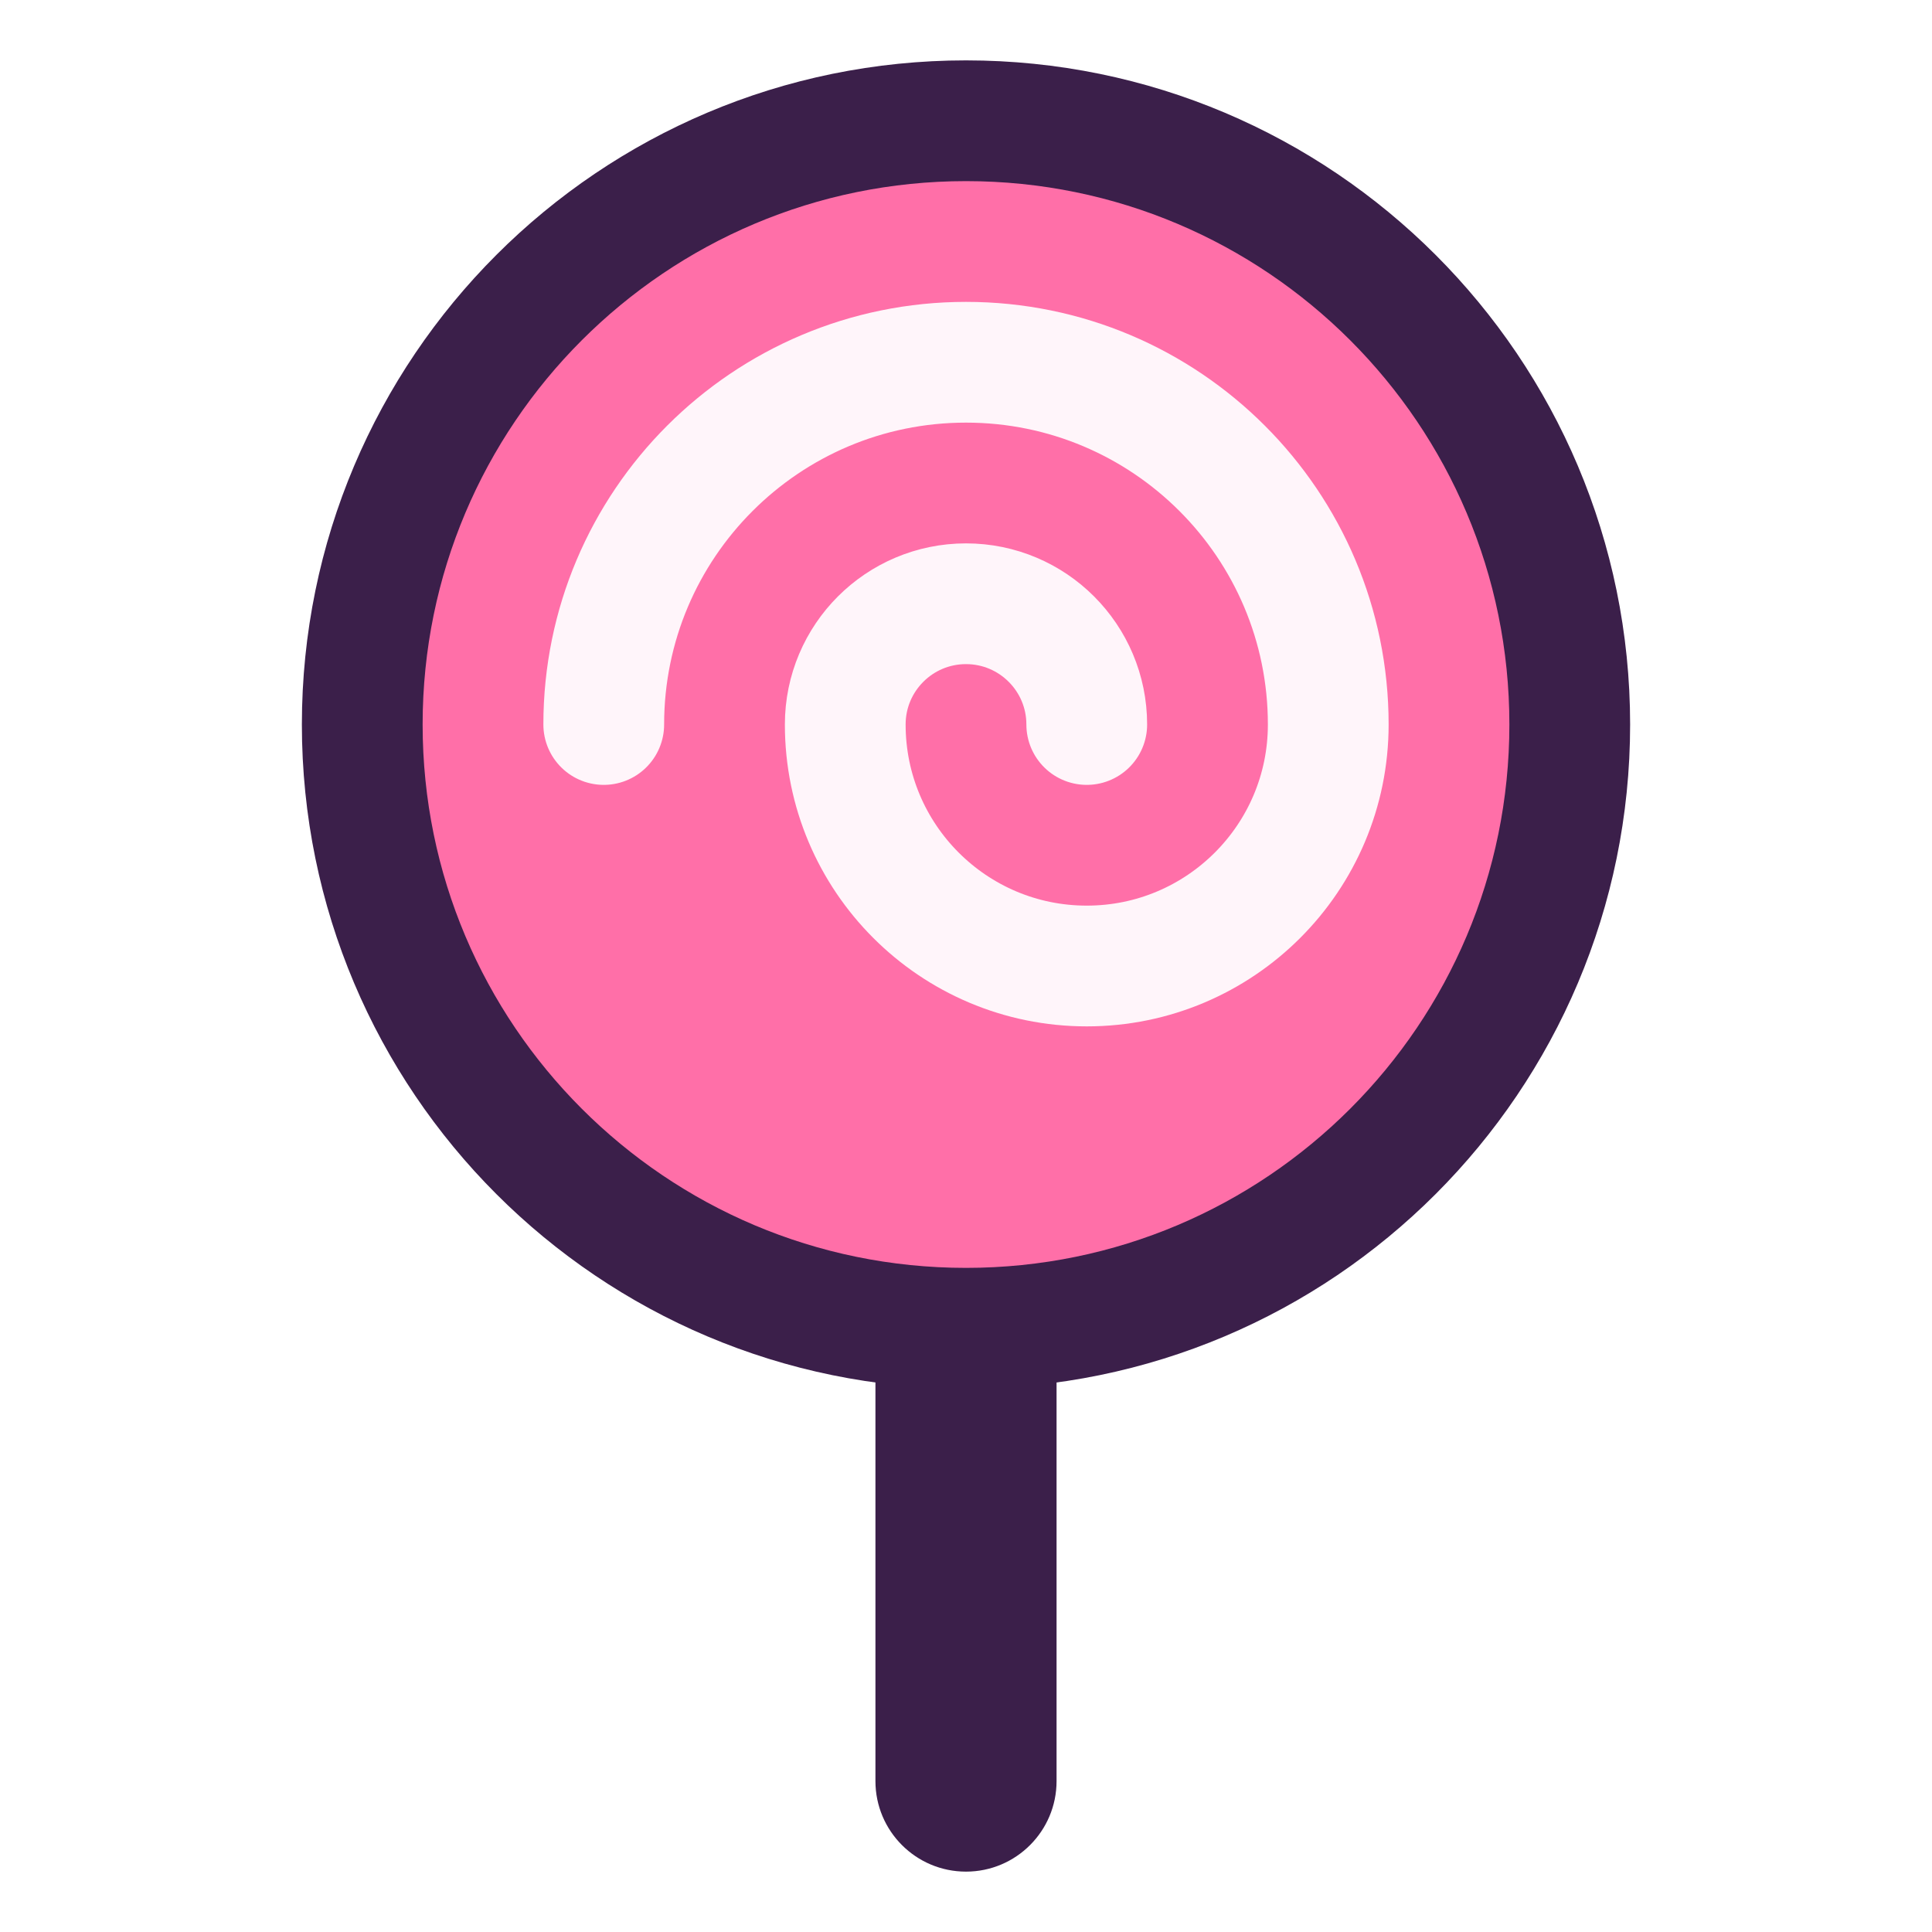
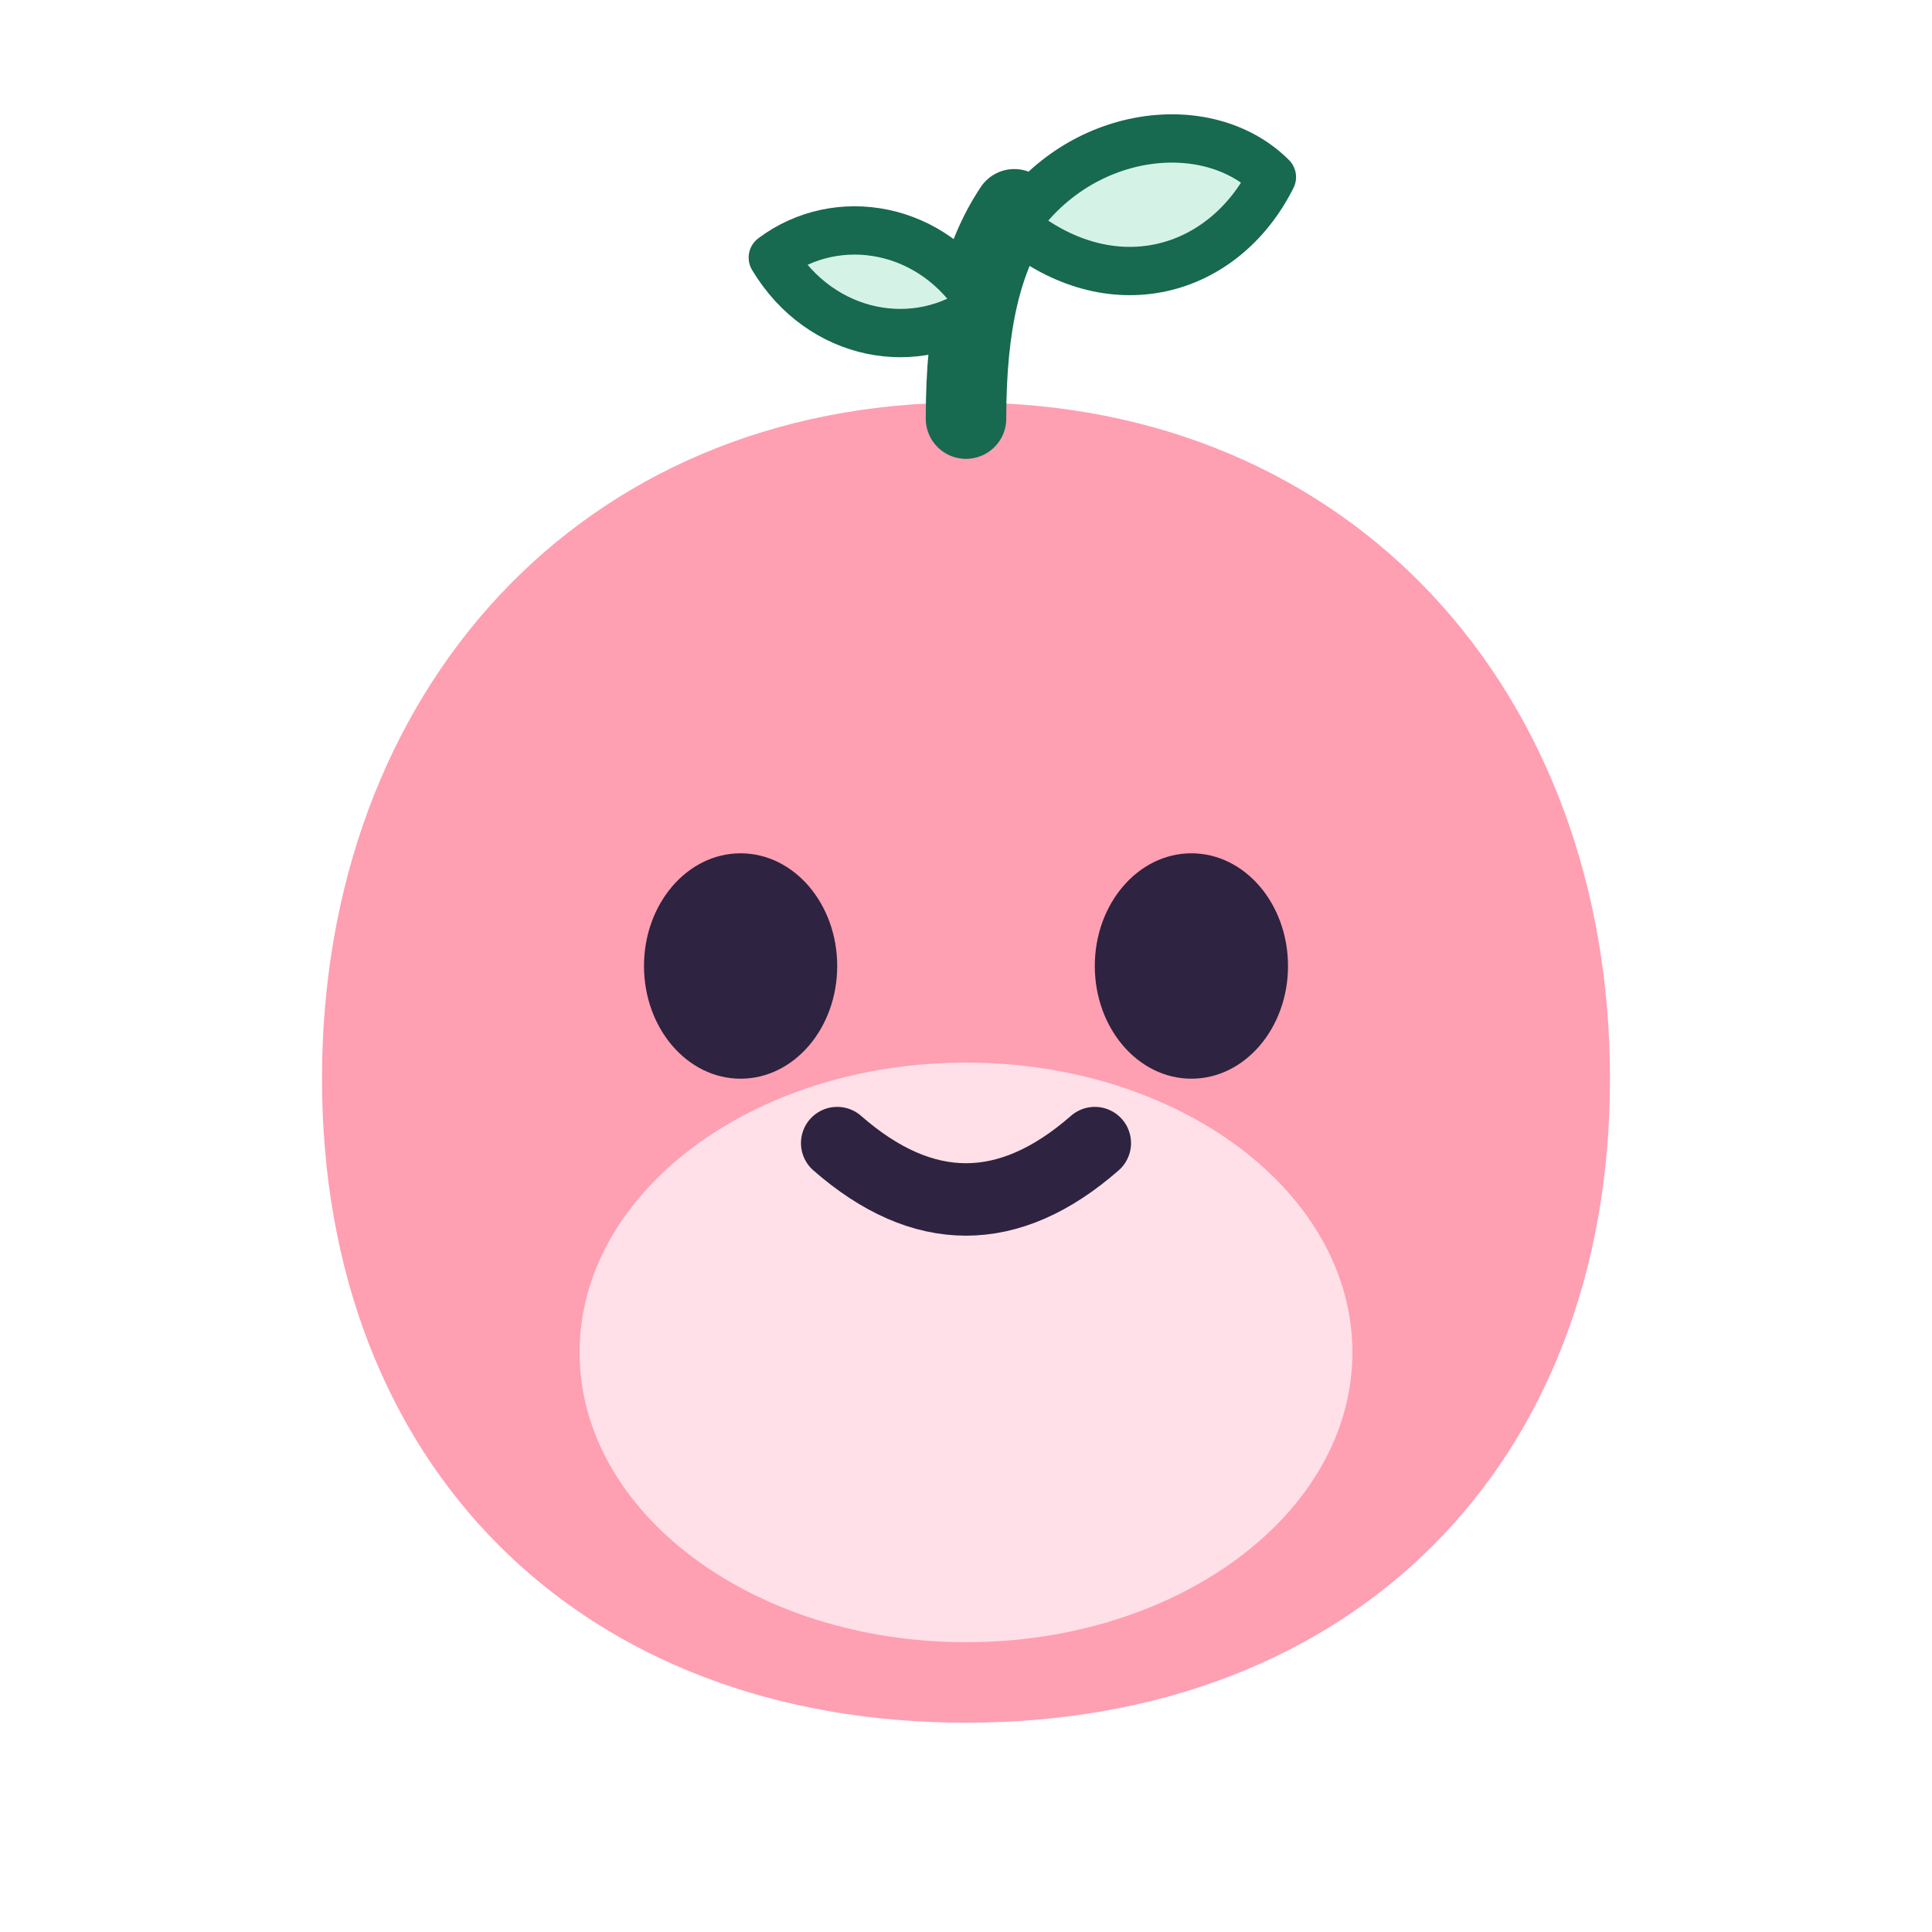
- <svg xmlns="http://www.w3.org/2000/svg" viewBox="0 0 64 64">
-   <rect x="29" y="34" width="6" height="28" rx="3" fill="#3B1F4A" />
-   <circle cx="32" cy="24" r="20" fill="#FF6FA8" stroke="#3B1F4A" stroke-width="4" />
-   <path d="M32 24m-12 0a12 12 0 1 1 24 0a8 8 0 1 1-16 0a4 4 0 1 1 8 0" fill="none" stroke="#FFF5FA" stroke-width="4" stroke-linecap="round" />
+ <svg xmlns="http://www.w3.org/2000/svg" viewBox="0 0 120 120">
+   <path d="M60 25c24 0 40 18 40 42s-16 40-40 40-40-16-40-40 16-42 40-42z" fill="#ff9fb2" />
+   <ellipse cx="60" cy="84" rx="24" ry="18" fill="#ffe0e8" />
+   <path d="M60 26c0-6 1-10 3-13" fill="none" stroke="#17694f" stroke-width="5" stroke-linecap="round" />
+   <path d="M63 14c4-6 12-7 16-3-3 6-10 8-16 3z" fill="#d4f3e6" stroke="#17694f" stroke-width="3" stroke-linejoin="round" />
+   <path d="M61 19c-3-5-9-6-13-3 3 5 9 6 13 3z" fill="#d4f3e6" stroke="#17694f" stroke-width="3" stroke-linejoin="round" />
+   <ellipse cx="46" cy="60" rx="6" ry="7" fill="#2e2340" />
+   <ellipse cx="74" cy="60" rx="6" ry="7" fill="#2e2340" />
+   <path d="M52 71q8 7 16 0" fill="none" stroke="#2e2340" stroke-width="4.5" stroke-linecap="round" />
</svg>
